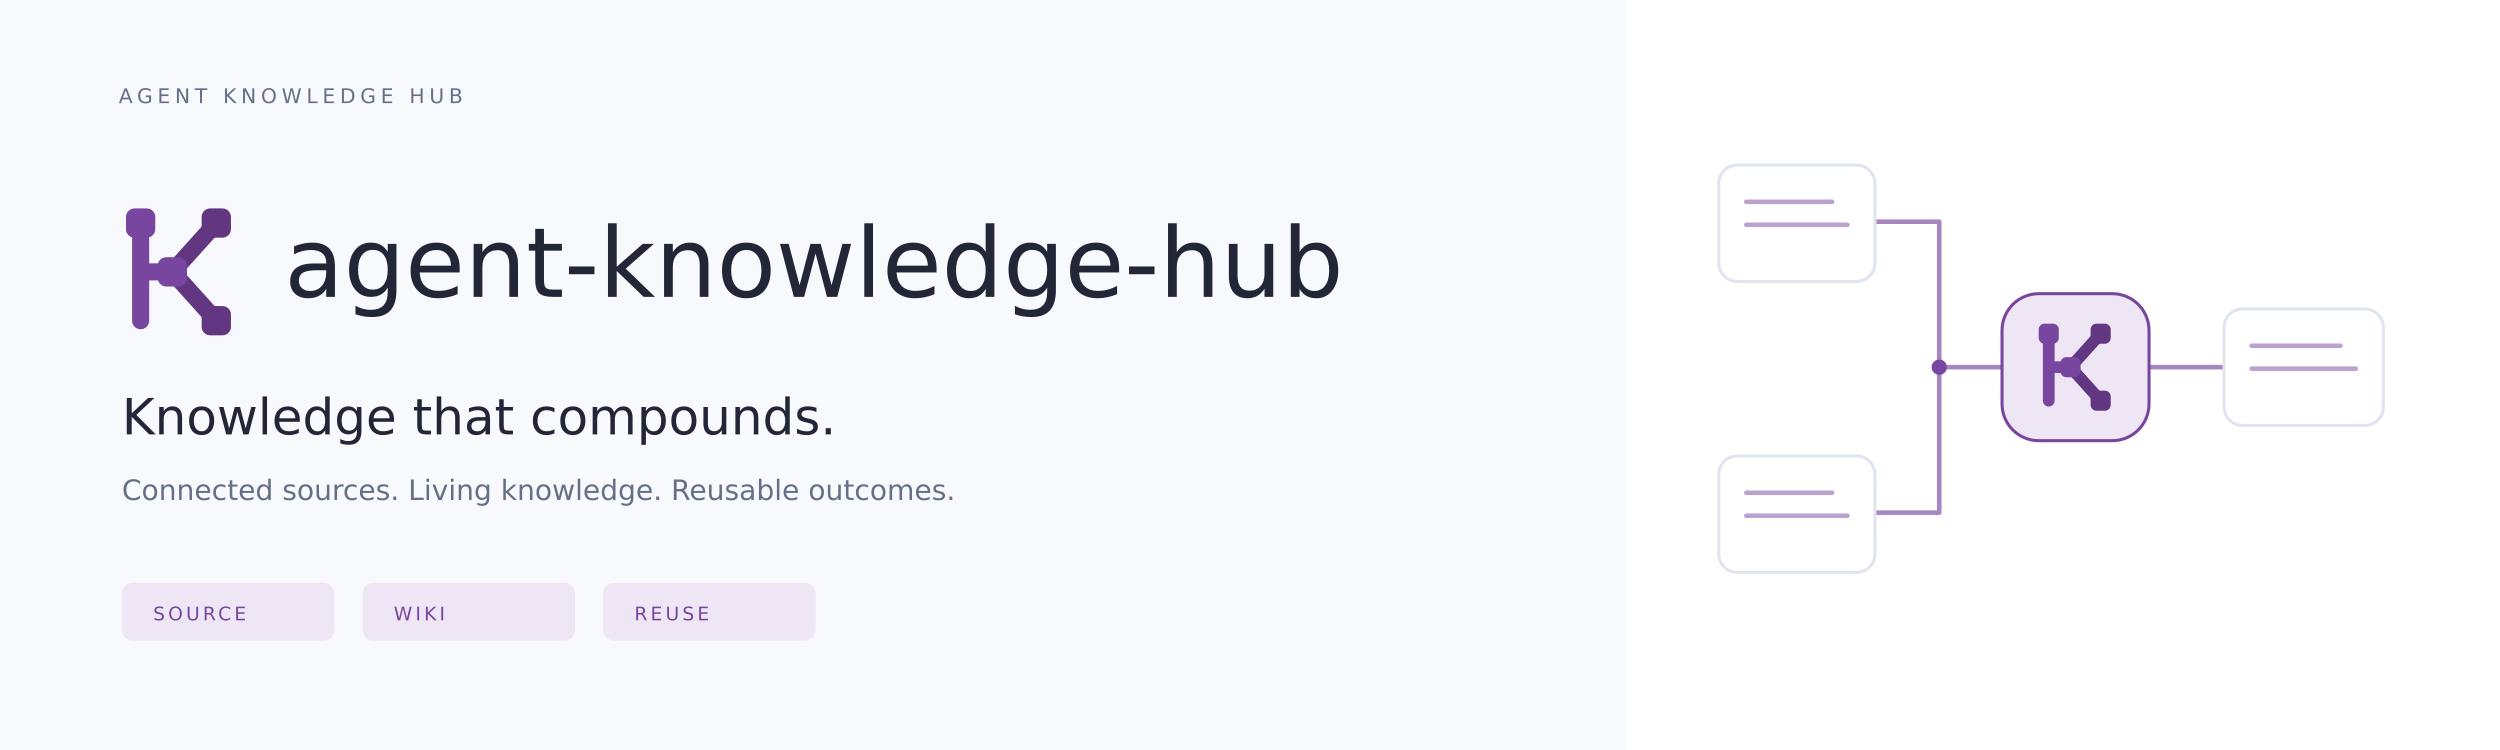
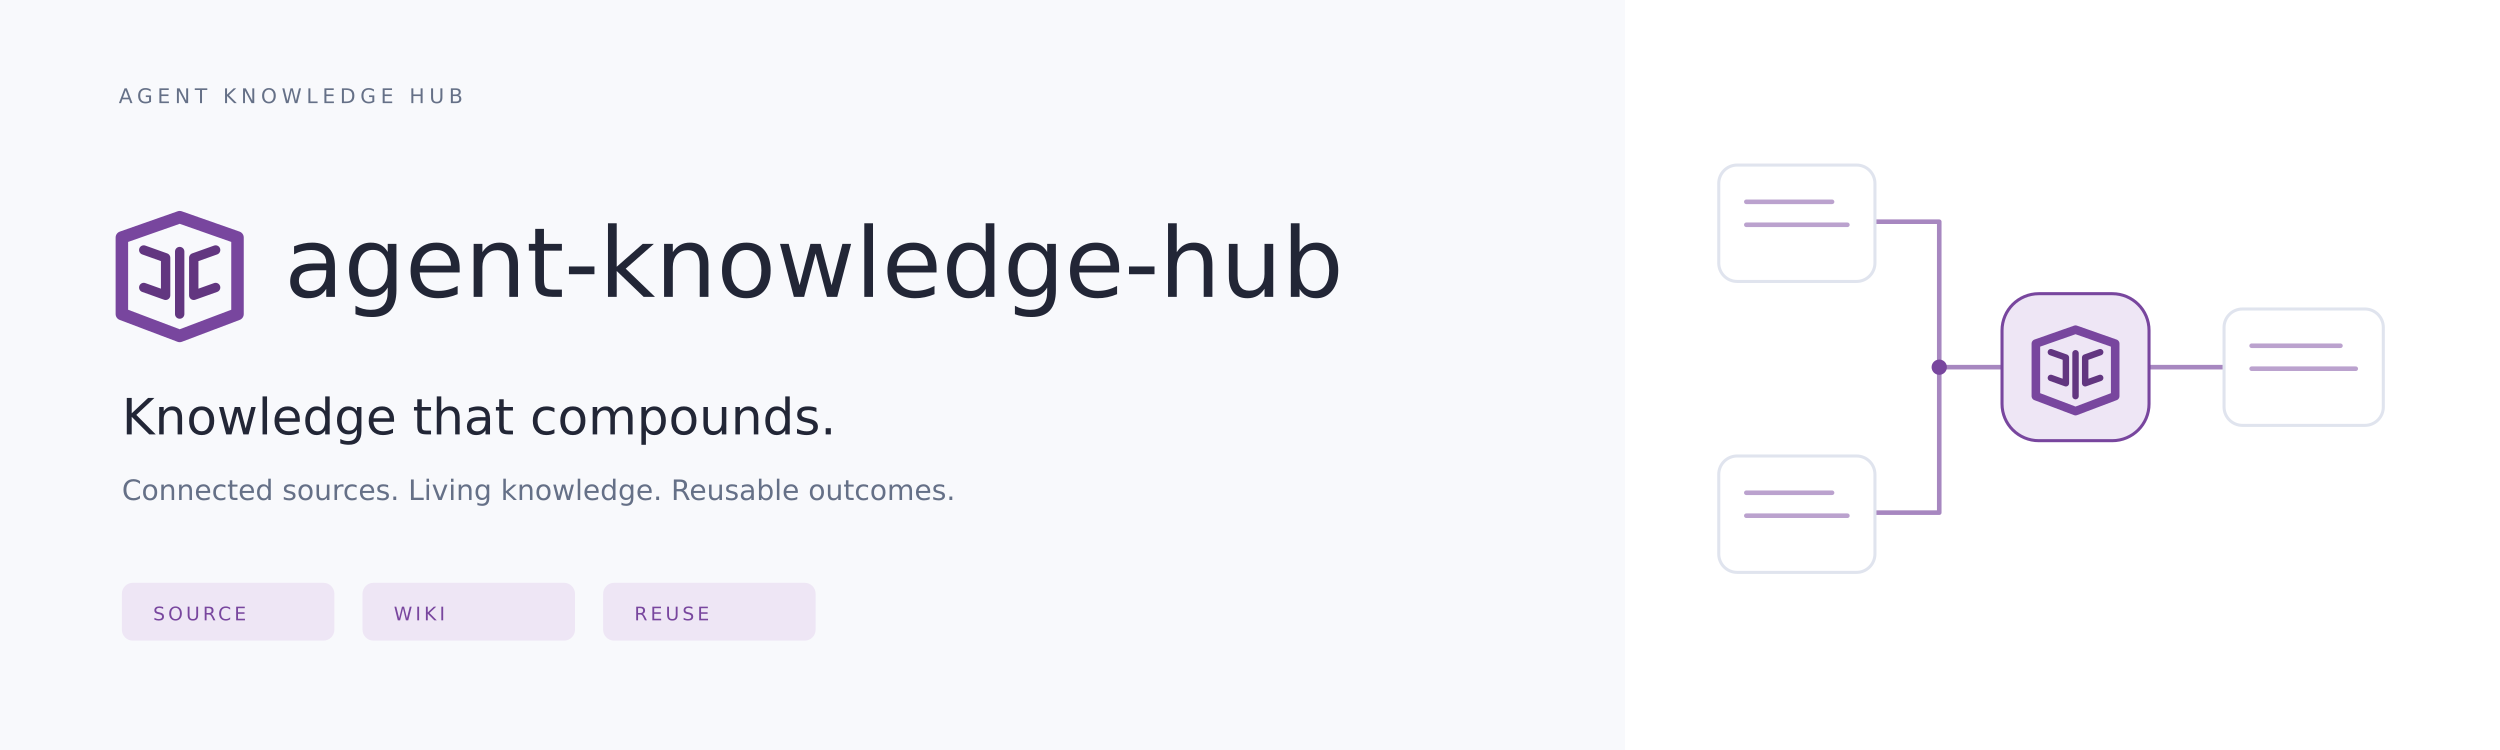
<svg xmlns="http://www.w3.org/2000/svg" width="1600" height="480" viewBox="0 0 1600 480" role="img" aria-label="agent-knowledge-hub light repository banner">
  <rect x="0" y="0" width="1600" height="480" rx="0" fill="#f8f9fc" />
  <rect x="1040" y="0" width="560" height="480" rx="0" fill="#ffffff" />
  <text x="76" y="66" font-family="DejaVu Sans,Arial,sans-serif" font-size="13" fill="#657087" letter-spacing="3">AGENT KNOWLEDGE HUB</text>
  <svg x="65" y="124" width="100" height="100" viewBox="0 0 128 128">
-     <g fill="none" stroke-linecap="round" stroke-linejoin="round">
-       <path class="primary-stroke" d="M32 24v80M32 64h26" stroke="#78469e" stroke-width="14" />
-       <path class="secondary-stroke" d="m58 64 36-40M58 64l36 40" stroke="#623680" stroke-width="14" />
-     </g>
-     <g class="primary-fill" fill="#78469e">
-       <rect x="20" y="12" width="24" height="24" rx="7" fill="inherit" />
-       <rect x="46" y="52" width="24" height="24" rx="7" fill="inherit" />
-     </g>
-     <g class="secondary-fill" fill="#623680">
-       <rect x="82" y="12" width="24" height="24" rx="7" fill="inherit" />
-       <rect x="82" y="92" width="24" height="24" rx="7" fill="inherit" />
+     <g transform="scale(1.28)">
+       <path class="primary-stroke" d="M50 15 87 28v49L50 91 13 77V28z" fill="none" stroke="#78469e" stroke-width="8" stroke-linejoin="round" />
+       <path class="secondary-stroke" d="M50 37v40M27 36l14 5v24l-14-5M73 36l-14 5v24l14-5" fill="none" stroke="#623680" stroke-width="6" stroke-linejoin="round" stroke-linecap="round" />
    </g>
  </svg>
  <g aria-label="agent-knowledge-hub" fill="#222636" transform="translate(182 190) scale(0.03027344 -0.03027344)">
    <path transform="translate(0 0)" d="M702 563Q479 563 393.0 512.0Q307 461 307 338Q307 240 371.5 182.5Q436 125 547 125Q700 125 792.5 233.5Q885 342 885 522V563ZM1069 639V0H885V170Q822 68 728.0 19.5Q634 -29 498 -29Q326 -29 224.5 67.5Q123 164 123 326Q123 515 249.5 611.0Q376 707 627 707H885V725Q885 852 801.5 921.5Q718 991 567 991Q471 991 380.0 968.0Q289 945 205 899V1069Q306 1108 401.0 1127.5Q496 1147 586 1147Q829 1147 949.0 1021.0Q1069 895 1069 639Z" />
    <path transform="translate(1255 0)" d="M930 573Q930 773 847.5 883.0Q765 993 616 993Q468 993 385.5 883.0Q303 773 303 573Q303 374 385.5 264.0Q468 154 616 154Q765 154 847.5 264.0Q930 374 930 573ZM1114 139Q1114 -147 987.0 -286.5Q860 -426 598 -426Q501 -426 415.0 -411.5Q329 -397 248 -367V-188Q329 -232 408.0 -253.0Q487 -274 569 -274Q750 -274 840.0 -179.5Q930 -85 930 106V197Q873 98 784.0 49.0Q695 0 571 0Q365 0 239.0 157.0Q113 314 113 573Q113 833 239.0 990.0Q365 1147 571 1147Q695 1147 784.0 1098.0Q873 1049 930 950V1120H1114Z" />
    <path transform="translate(2555 0)" d="M1151 606V516H305Q317 326 419.5 226.5Q522 127 705 127Q811 127 910.5 153.0Q1010 179 1108 231V57Q1009 15 905.0 -7.0Q801 -29 694 -29Q426 -29 269.5 127.0Q113 283 113 549Q113 824 261.5 985.5Q410 1147 662 1147Q888 1147 1019.5 1001.5Q1151 856 1151 606ZM967 660Q965 811 882.5 901.0Q800 991 664 991Q510 991 417.5 904.0Q325 817 311 659Z" />
    <path transform="translate(3815 0)" d="M1124 676V0H940V670Q940 829 878.0 908.0Q816 987 692 987Q543 987 457.0 892.0Q371 797 371 633V0H186V1120H371V946Q437 1047 526.5 1097.0Q616 1147 733 1147Q926 1147 1025.0 1027.5Q1124 908 1124 676Z" />
    <path transform="translate(5113 0)" d="M375 1438V1120H754V977H375V369Q375 232 412.5 193.0Q450 154 565 154H754V0H565Q352 0 271.0 79.5Q190 159 190 369V977H55V1120H190V1438Z" />
    <path transform="translate(5916 0)" d="M100 643H639V479H100Z" />
    <path transform="translate(6655 0)" d="M186 1556H371V637L920 1120H1155L561 596L1180 0H940L371 547V0H186Z" />
    <path transform="translate(7841 0)" d="M1124 676V0H940V670Q940 829 878.0 908.0Q816 987 692 987Q543 987 457.0 892.0Q371 797 371 633V0H186V1120H371V946Q437 1047 526.5 1097.0Q616 1147 733 1147Q926 1147 1025.0 1027.5Q1124 908 1124 676Z" />
    <path transform="translate(9139 0)" d="M627 991Q479 991 393.0 875.5Q307 760 307 559Q307 358 392.5 242.5Q478 127 627 127Q774 127 860.0 243.0Q946 359 946 559Q946 758 860.0 874.5Q774 991 627 991ZM627 1147Q867 1147 1004.0 991.0Q1141 835 1141 559Q1141 284 1004.0 127.5Q867 -29 627 -29Q386 -29 249.5 127.5Q113 284 113 559Q113 835 249.5 991.0Q386 1147 627 1147Z" />
    <path transform="translate(10392 0)" d="M86 1120H270L500 246L729 1120H946L1176 246L1405 1120H1589L1296 0H1079L838 918L596 0H379Z" />
    <path transform="translate(12067 0)" d="M193 1556H377V0H193Z" />
    <path transform="translate(12636 0)" d="M1151 606V516H305Q317 326 419.5 226.5Q522 127 705 127Q811 127 910.5 153.0Q1010 179 1108 231V57Q1009 15 905.0 -7.0Q801 -29 694 -29Q426 -29 269.5 127.0Q113 283 113 549Q113 824 261.5 985.5Q410 1147 662 1147Q888 1147 1019.5 1001.5Q1151 856 1151 606ZM967 660Q965 811 882.5 901.0Q800 991 664 991Q510 991 417.5 904.0Q325 817 311 659Z" />
    <path transform="translate(13896 0)" d="M930 950V1556H1114V0H930V168Q872 68 783.5 19.5Q695 -29 571 -29Q368 -29 240.5 133.0Q113 295 113 559Q113 823 240.5 985.0Q368 1147 571 1147Q695 1147 783.5 1098.5Q872 1050 930 950ZM303 559Q303 356 386.5 240.5Q470 125 616 125Q762 125 846.0 240.5Q930 356 930 559Q930 762 846.0 877.5Q762 993 616 993Q470 993 386.5 877.5Q303 762 303 559Z" />
    <path transform="translate(15196 0)" d="M930 573Q930 773 847.5 883.0Q765 993 616 993Q468 993 385.5 883.0Q303 773 303 573Q303 374 385.5 264.0Q468 154 616 154Q765 154 847.5 264.0Q930 374 930 573ZM1114 139Q1114 -147 987.0 -286.5Q860 -426 598 -426Q501 -426 415.0 -411.5Q329 -397 248 -367V-188Q329 -232 408.0 -253.0Q487 -274 569 -274Q750 -274 840.0 -179.5Q930 -85 930 106V197Q873 98 784.0 49.0Q695 0 571 0Q365 0 239.0 157.0Q113 314 113 573Q113 833 239.0 990.0Q365 1147 571 1147Q695 1147 784.0 1098.0Q873 1049 930 950V1120H1114Z" />
    <path transform="translate(16496 0)" d="M1151 606V516H305Q317 326 419.5 226.5Q522 127 705 127Q811 127 910.5 153.0Q1010 179 1108 231V57Q1009 15 905.0 -7.0Q801 -29 694 -29Q426 -29 269.5 127.0Q113 283 113 549Q113 824 261.5 985.5Q410 1147 662 1147Q888 1147 1019.5 1001.5Q1151 856 1151 606ZM967 660Q965 811 882.5 901.0Q800 991 664 991Q510 991 417.5 904.0Q325 817 311 659Z" />
    <path transform="translate(17756 0)" d="M100 643H639V479H100Z" />
    <path transform="translate(18495 0)" d="M1124 676V0H940V670Q940 829 878.0 908.0Q816 987 692 987Q543 987 457.0 892.0Q371 797 371 633V0H186V1556H371V946Q437 1047 526.5 1097.0Q616 1147 733 1147Q926 1147 1025.0 1027.5Q1124 908 1124 676Z" />
    <path transform="translate(19793 0)" d="M174 442V1120H358V449Q358 290 420.0 210.5Q482 131 606 131Q755 131 841.5 226.0Q928 321 928 485V1120H1112V0H928V172Q861 70 772.5 20.5Q684 -29 567 -29Q374 -29 274.0 91.0Q174 211 174 442ZM637 1147Z" />
    <path transform="translate(21091 0)" d="M997 559Q997 762 913.5 877.5Q830 993 684 993Q538 993 454.5 877.5Q371 762 371 559Q371 356 454.5 240.5Q538 125 684 125Q830 125 913.5 240.5Q997 356 997 559ZM371 950Q429 1050 517.5 1098.5Q606 1147 729 1147Q933 1147 1060.5 985.0Q1188 823 1188 559Q1188 295 1060.5 133.0Q933 -29 729 -29Q606 -29 517.5 19.5Q429 68 371 168V0H186V1556H371Z" />
  </g>
  <text x="78" y="278" font-family="DejaVu Sans,Arial,sans-serif" font-size="32" fill="#222636">Knowledge that compounds.</text>
  <text x="78" y="320" font-family="DejaVu Sans,Arial,sans-serif" font-size="18" fill="#657087">Connected sources. Living knowledge. Reusable outcomes.</text>
  <rect x="78" y="373" width="136" height="37" rx="7" fill="#eee6f5" />
  <text x="98" y="397" font-family="DejaVu Sans,Arial,sans-serif" font-size="12" fill="#78469e" letter-spacing="2">SOURCE</text>
  <rect x="232" y="373" width="136" height="37" rx="7" fill="#eee6f5" />
  <text x="252" y="397" font-family="DejaVu Sans,Arial,sans-serif" font-size="12" fill="#78469e" letter-spacing="2">WIKI</text>
  <rect x="386" y="373" width="136" height="37" rx="7" fill="#eee6f5" />
  <text x="406" y="397" font-family="DejaVu Sans,Arial,sans-serif" font-size="12" fill="#78469e" letter-spacing="2">REUSE</text>
  <g transform="translate(1100 88) scale(0.98)">
    <path d="M80 55h64v95h55M80 245h64v-95M245 150h85" fill="none" stroke="#78469e" stroke-width="3" stroke-linecap="round" stroke-linejoin="round" opacity=".65" />
    <rect x="0" y="18" width="102" height="76" rx="12" fill="#ffffff" stroke="#e0e4ee" stroke-width="2" />
    <path d="M18 42h56m-56 15h66" stroke="#78469e" stroke-width="3" stroke-linecap="round" opacity=".5" />
    <rect x="0" y="208" width="102" height="76" rx="12" fill="#ffffff" stroke="#e0e4ee" stroke-width="2" />
    <path d="M18 232h56m-56 15h66" stroke="#78469e" stroke-width="3" stroke-linecap="round" opacity=".5" />
    <rect x="185" y="102" width="96" height="96" rx="24" fill="#eee6f5" stroke="#78469e" stroke-width="2" />
    <svg x="198" y="115" width="70" height="70" viewBox="0 0 128 128">
-       <g fill="none" stroke-linecap="round" stroke-linejoin="round">
-         <path class="primary-stroke" d="M32 24v80M32 64h26" stroke="#78469e" stroke-width="14" />
-         <path class="secondary-stroke" d="m58 64 36-40M58 64l36 40" stroke="#623680" stroke-width="14" />
-       </g>
-       <g class="primary-fill" fill="#78469e">
-         <rect x="20" y="12" width="24" height="24" rx="7" fill="inherit" />
-         <rect x="46" y="52" width="24" height="24" rx="7" fill="inherit" />
-       </g>
-       <g class="secondary-fill" fill="#623680">
-         <rect x="82" y="12" width="24" height="24" rx="7" fill="inherit" />
-         <rect x="82" y="92" width="24" height="24" rx="7" fill="inherit" />
+       <g transform="scale(1.28)">
+         <path class="primary-stroke" d="M50 15 87 28v49L50 91 13 77V28z" fill="none" stroke="#78469e" stroke-width="8" stroke-linejoin="round" />
+         <path class="secondary-stroke" d="M50 37v40M27 36l14 5v24l-14-5M73 36l-14 5v24l14-5" fill="none" stroke="#623680" stroke-width="6" stroke-linejoin="round" stroke-linecap="round" />
      </g>
    </svg>
    <rect x="330" y="112" width="104" height="76" rx="12" fill="#ffffff" stroke="#e0e4ee" stroke-width="2" />
    <path d="M348 136h58m-58 15h68" stroke="#78469e" stroke-width="3" stroke-linecap="round" opacity=".5" />
    <circle cx="144" cy="150" r="5" fill="#78469e" />
  </g>
</svg>
